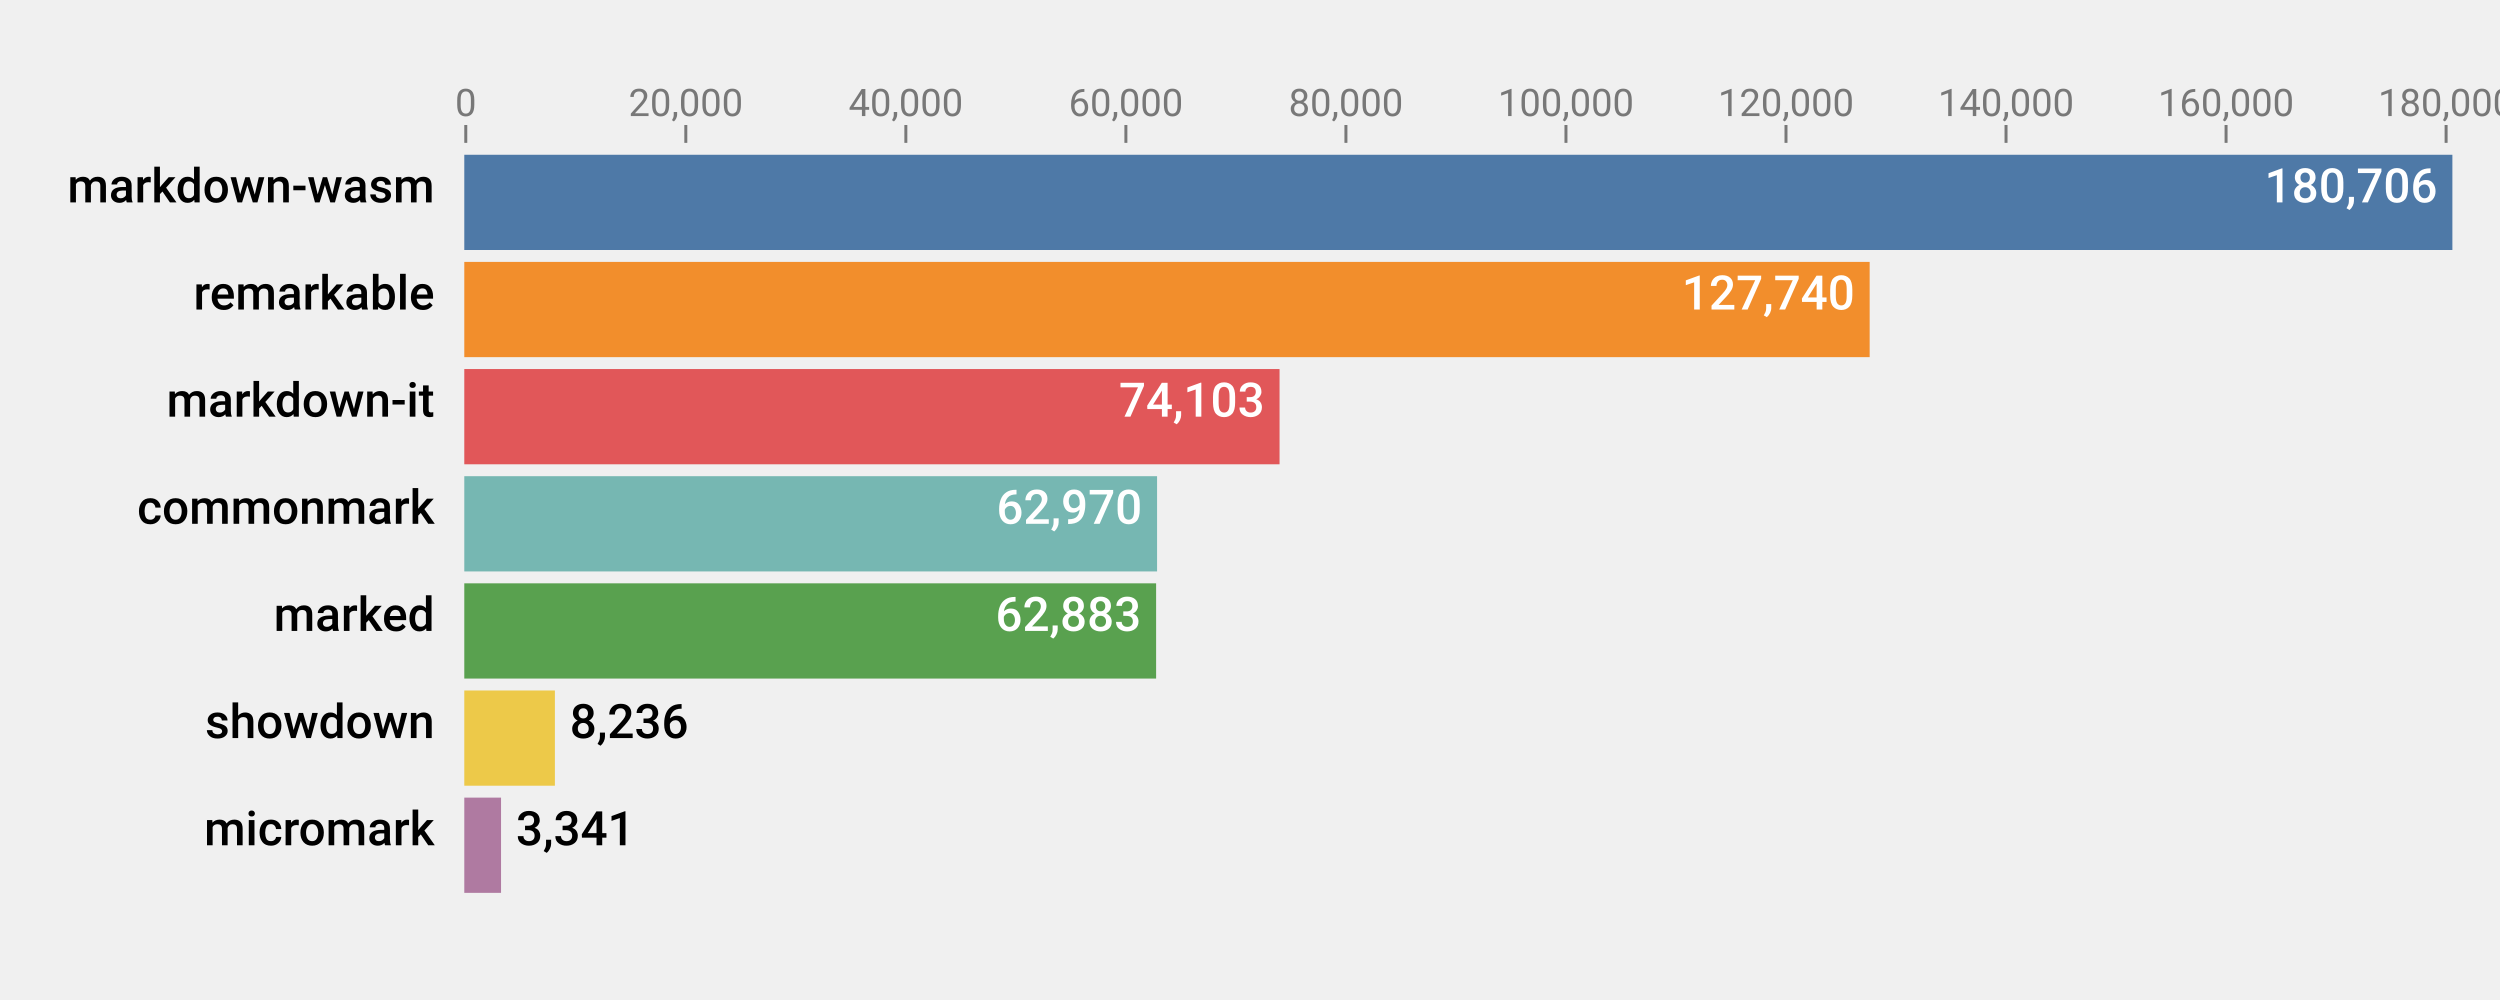
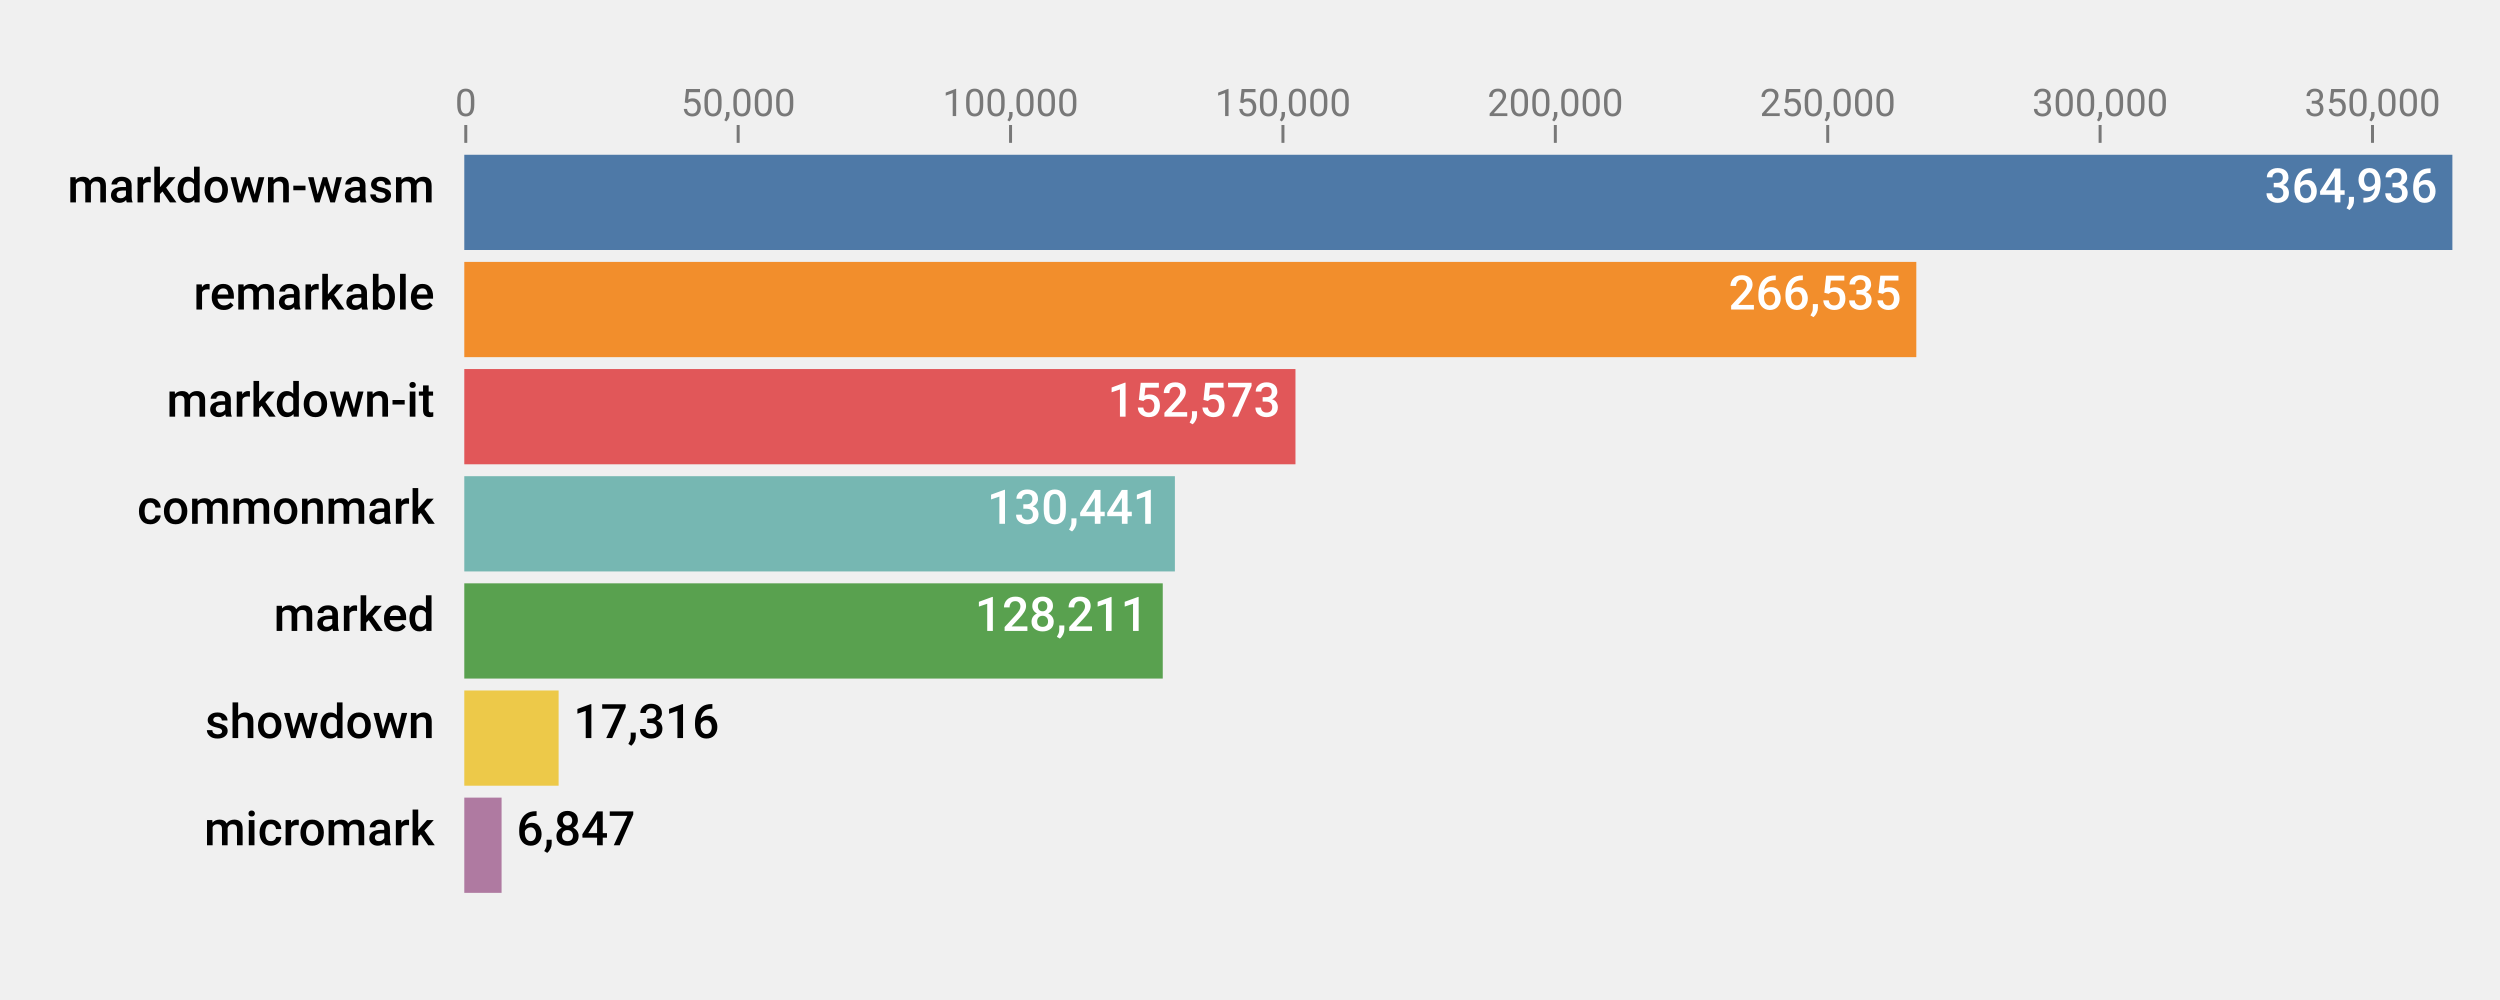
<svg xmlns="http://www.w3.org/2000/svg" width="840" height="336" font-family="system-ui,-apple-system,&quot;Segoe UI&quot;,Roboto,&quot;Helvetica Neue&quot;,&quot;Noto Sans&quot;,&quot;Liberation Sans&quot;,Arial,sans-serif" font-size="16">
  <g font-weight="500" text-anchor="end">
    <text x="156" y="68" alignment-baseline="central" dx="-10">markdown-wasm</text>
    <text x="156" y="104" alignment-baseline="central" dx="-10">remarkable</text>
    <text x="156" y="140" alignment-baseline="central" dx="-10">markdown-it</text>
    <text x="156" y="176" alignment-baseline="central" dx="-10">commonmark</text>
    <text x="156" y="212" alignment-baseline="central" dx="-10">marked</text>
    <text x="156" y="248" alignment-baseline="central" dx="-10">showdown</text>
    <text x="156" y="284" alignment-baseline="central" dx="-10">micromark</text>
  </g>
  <path fill="#4e79a7" d="M156 52h668v32H156z" />
-   <path fill="#f28e2c" d="M156 88h472.206v32H156z" />
-   <path fill="#e15759" d="M156 124h273.929v32H156z" />
-   <path fill="#76b7b2" d="M156 160h232.776v32H156z" />
-   <path fill="#59a14f" d="M156 196h232.454v32H156z" />
-   <path fill="#edc949" d="M156 232h30.445v32H156z" />
-   <path fill="#af7aa1" d="M156 268h12.351v32H156z" />
+   <path fill="#f28e2c" d="M156 88h487.881v32H156z" />
+   <path fill="#e15759" d="M156 124h279.278v32H156z" />
+   <path fill="#76b7b2" d="M156 160h238.766v32H156z" />
+   <path fill="#59a14f" d="M156 196h234.685v32H156z" />
+   <path fill="#edc949" d="M156 232h31.696v32H156z" />
+   <path fill="#af7aa1" d="M156 268h12.532v32H156z" />
  <g fill="#fff" font-weight="500" text-anchor="end">
-     <text x="824" y="68" alignment-baseline="central" dx="-5">180,706</text>
-     <text x="628.206" y="104" alignment-baseline="central" dx="-5">127,740</text>
-     <text x="429.929" y="140" alignment-baseline="central" dx="-5">74,103</text>
-     <text x="388.776" y="176" alignment-baseline="central" dx="-5">62,970</text>
-     <text x="388.454" y="212" alignment-baseline="central" dx="-5">62,883</text>
-     <text x="186.445" y="248" fill="#000" alignment-baseline="central" dx="5" text-anchor="start">8,236</text>
-     <text x="168.351" y="284" fill="#000" alignment-baseline="central" dx="5" text-anchor="start">3,341</text>
+     <text x="824" y="68" alignment-baseline="central" dx="-5">364,936</text>
+     <text x="643.881" y="104" alignment-baseline="central" dx="-5">266,535</text>
+     <text x="435.278" y="140" alignment-baseline="central" dx="-5">152,573</text>
+     <text x="394.766" y="176" alignment-baseline="central" dx="-5">130,441</text>
+     <text x="390.685" y="212" alignment-baseline="central" dx="-5">128,211</text>
+     <text x="187.696" y="248" fill="#000" alignment-baseline="central" dx="5" text-anchor="start">17,316</text>
+     <text x="168.532" y="284" fill="#000" alignment-baseline="central" dx="5" text-anchor="start">6,847</text>
  </g>
  <g fill="none" font-size="12.8" opacity=".5" text-anchor="middle">
    <g class="tick" opacity="1">
      <path stroke="currentColor" d="M156.5 48v-6" />
      <text y="-9" fill="currentColor" dy="0em" transform="translate(156.5 48)">0</text>
    </g>
    <g class="tick" opacity="1">
-       <path stroke="currentColor" d="M230.432 48v-6" />
-       <text y="-9" fill="currentColor" dy="0em" transform="translate(230.432 48)">20,000</text>
+       <path stroke="currentColor" d="M248.023 48v-6" />
+       <text y="-9" fill="currentColor" dy="0em" transform="translate(248.023 48)">50,000</text>
    </g>
    <g class="tick" opacity="1">
-       <path stroke="currentColor" d="M304.365 48v-6" />
-       <text y="-9" fill="currentColor" dy="0em" transform="translate(304.365 48)">40,000</text>
+       <path stroke="currentColor" d="M339.546 48v-6" />
+       <text y="-9" fill="currentColor" dy="0em" transform="translate(339.546 48)">100,000</text>
    </g>
    <g class="tick" opacity="1">
-       <path stroke="currentColor" d="M378.297 48v-6" />
-       <text y="-9" fill="currentColor" dy="0em" transform="translate(378.297 48)">60,000</text>
+       <path stroke="currentColor" d="M431.069 48v-6" />
+       <text y="-9" fill="currentColor" dy="0em" transform="translate(431.069 48)">150,000</text>
    </g>
    <g class="tick" opacity="1">
-       <path stroke="currentColor" d="M452.23 48v-6" />
-       <text y="-9" fill="currentColor" dy="0em" transform="translate(452.23 48)">80,000</text>
+       <path stroke="currentColor" d="M522.591 48v-6" />
+       <text y="-9" fill="currentColor" dy="0em" transform="translate(522.591 48)">200,000</text>
    </g>
    <g class="tick" opacity="1">
-       <path stroke="currentColor" d="M526.161 48v-6" />
-       <text y="-9" fill="currentColor" dy="0em" transform="translate(526.161 48)">100,000</text>
+       <path stroke="currentColor" d="M614.114 48v-6" />
+       <text y="-9" fill="currentColor" dy="0em" transform="translate(614.114 48)">250,000</text>
    </g>
    <g class="tick" opacity="1">
-       <path stroke="currentColor" d="M600.094 48v-6" />
-       <text y="-9" fill="currentColor" dy="0em" transform="translate(600.094 48)">120,000</text>
+       <path stroke="currentColor" d="M705.637 48v-6" />
+       <text y="-9" fill="currentColor" dy="0em" transform="translate(705.637 48)">300,000</text>
    </g>
    <g class="tick" opacity="1">
-       <path stroke="currentColor" d="M674.026 48v-6" />
-       <text y="-9" fill="currentColor" dy="0em" transform="translate(674.026 48)">140,000</text>
-     </g>
-     <g class="tick" opacity="1">
-       <path stroke="currentColor" d="M747.958 48v-6" />
-       <text y="-9" fill="currentColor" dy="0em" transform="translate(747.958 48)">160,000</text>
-     </g>
-     <g class="tick" opacity="1">
-       <path stroke="currentColor" d="M821.89 48v-6" />
-       <text y="-9" fill="currentColor" dy="0em" transform="translate(821.89 48)">180,000</text>
+       <path stroke="currentColor" d="M797.16 48v-6" />
+       <text y="-9" fill="currentColor" dy="0em" transform="translate(797.16 48)">350,000</text>
    </g>
  </g>
</svg>
